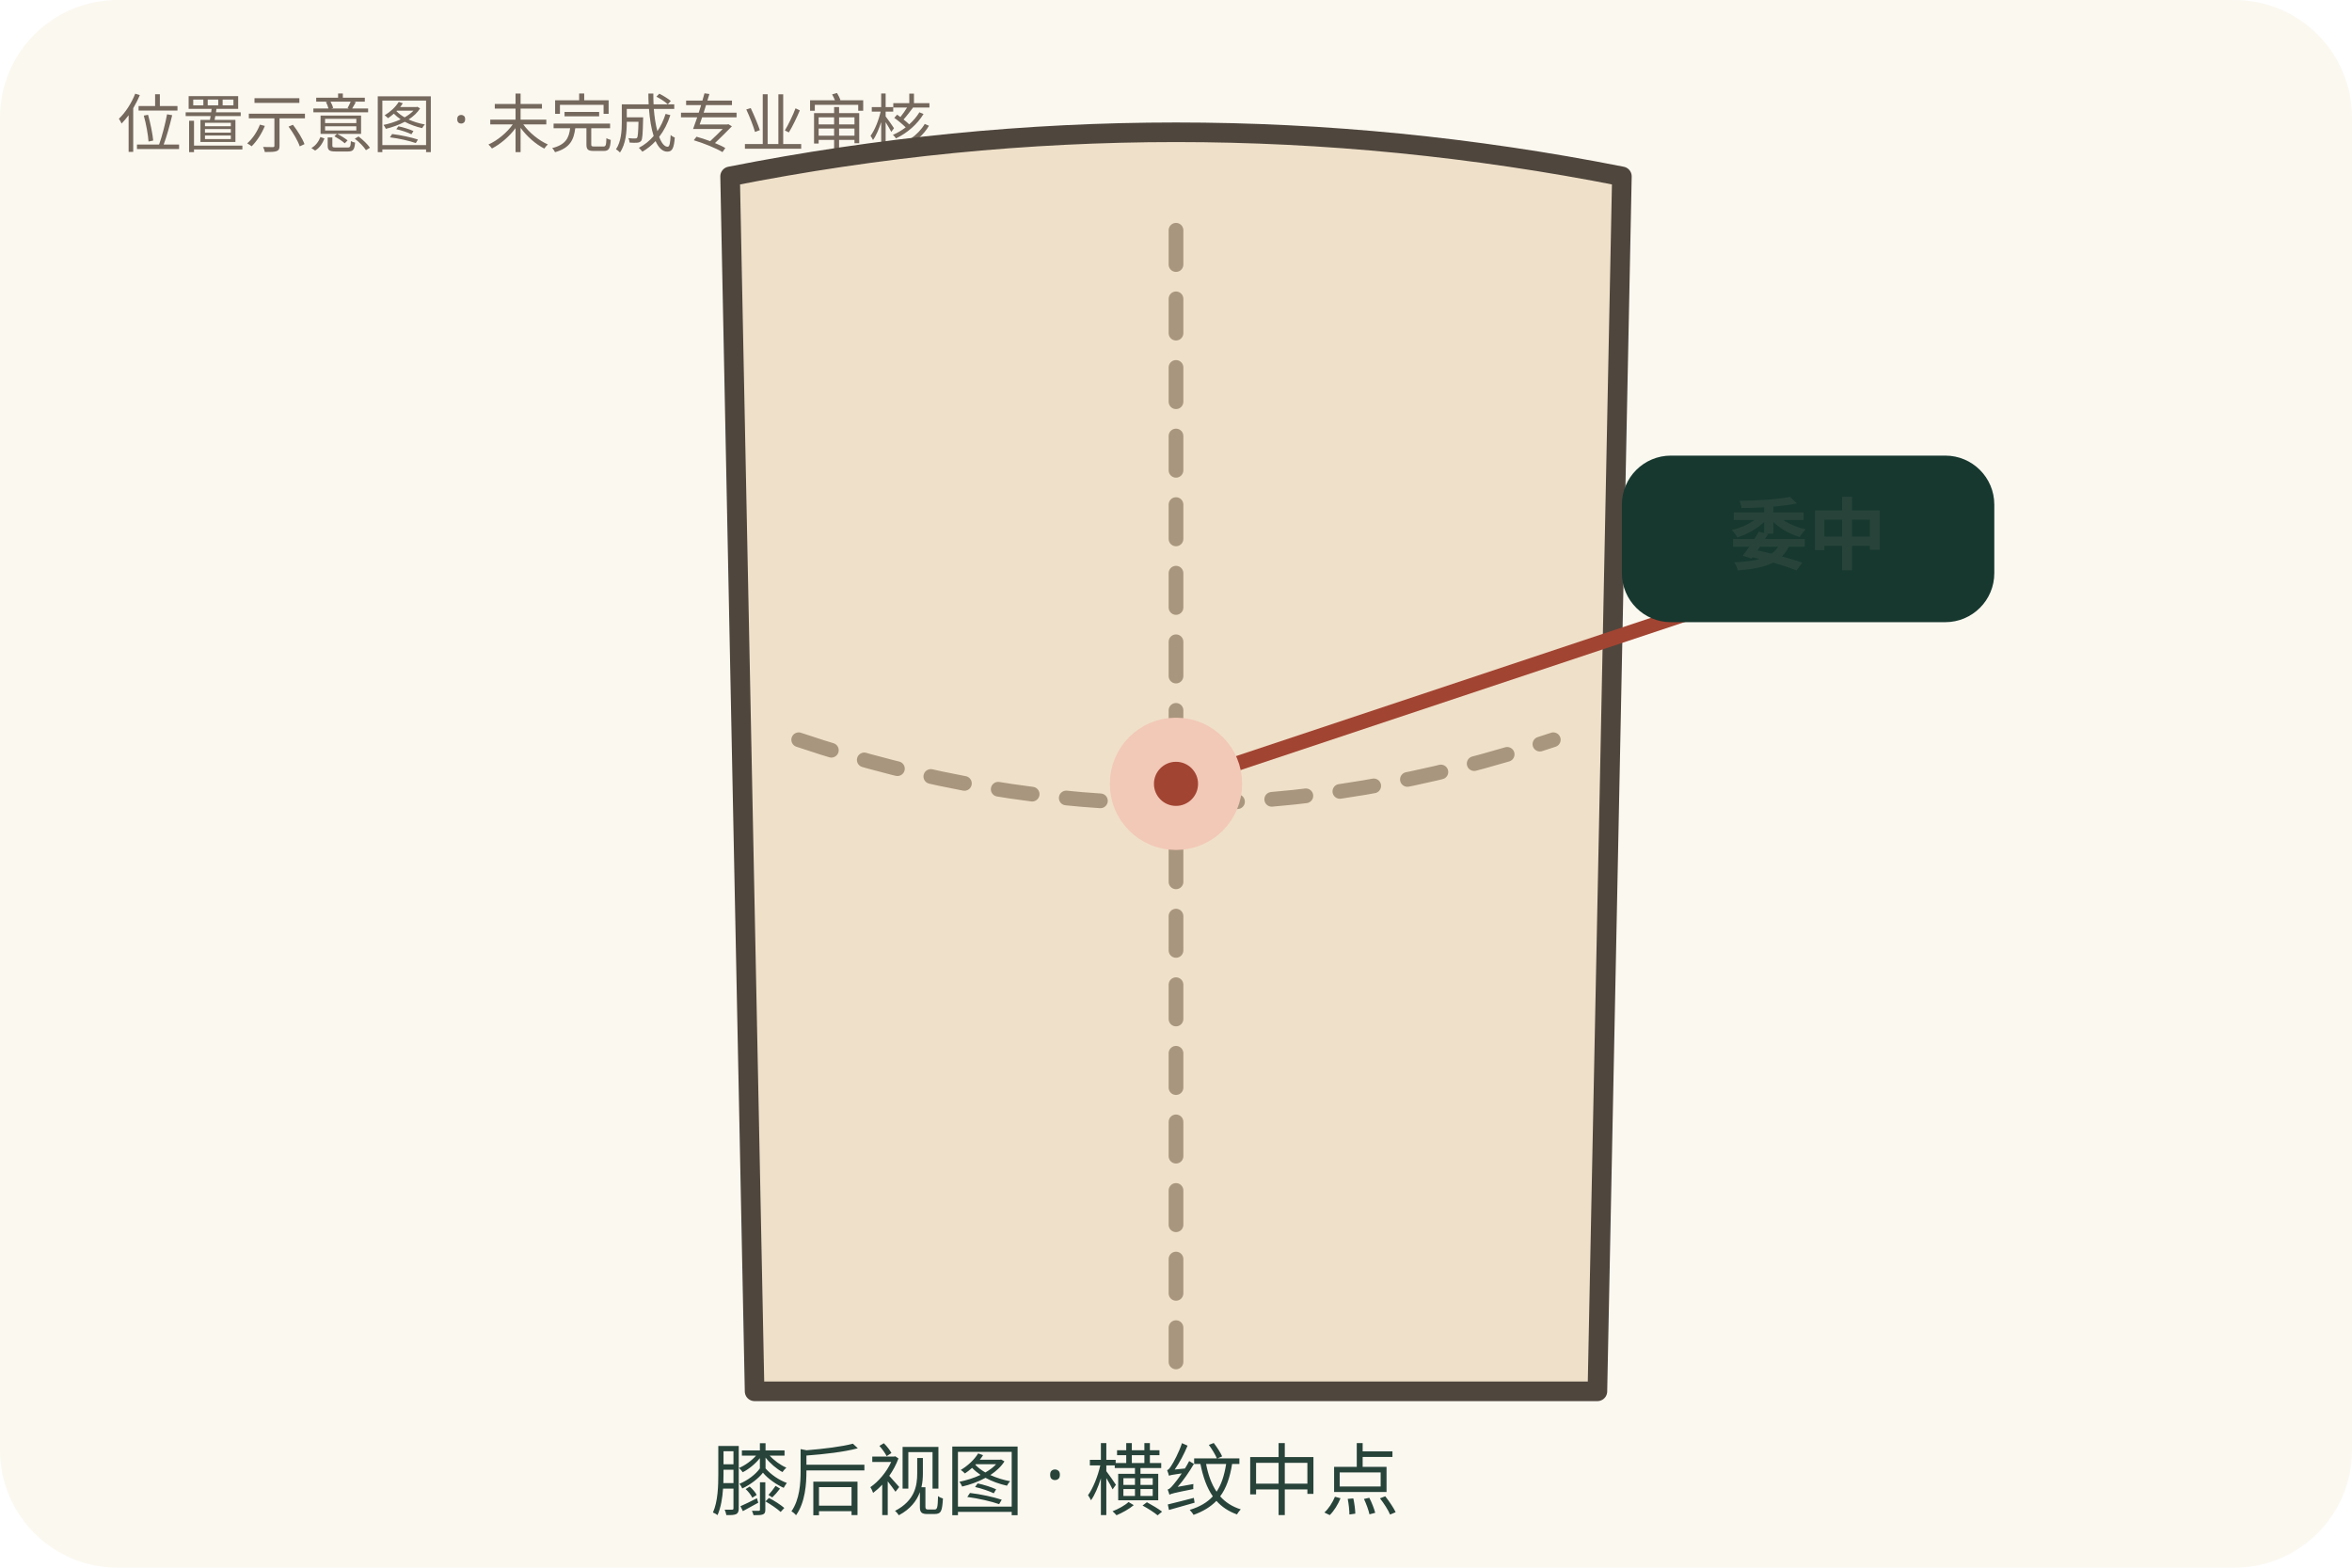
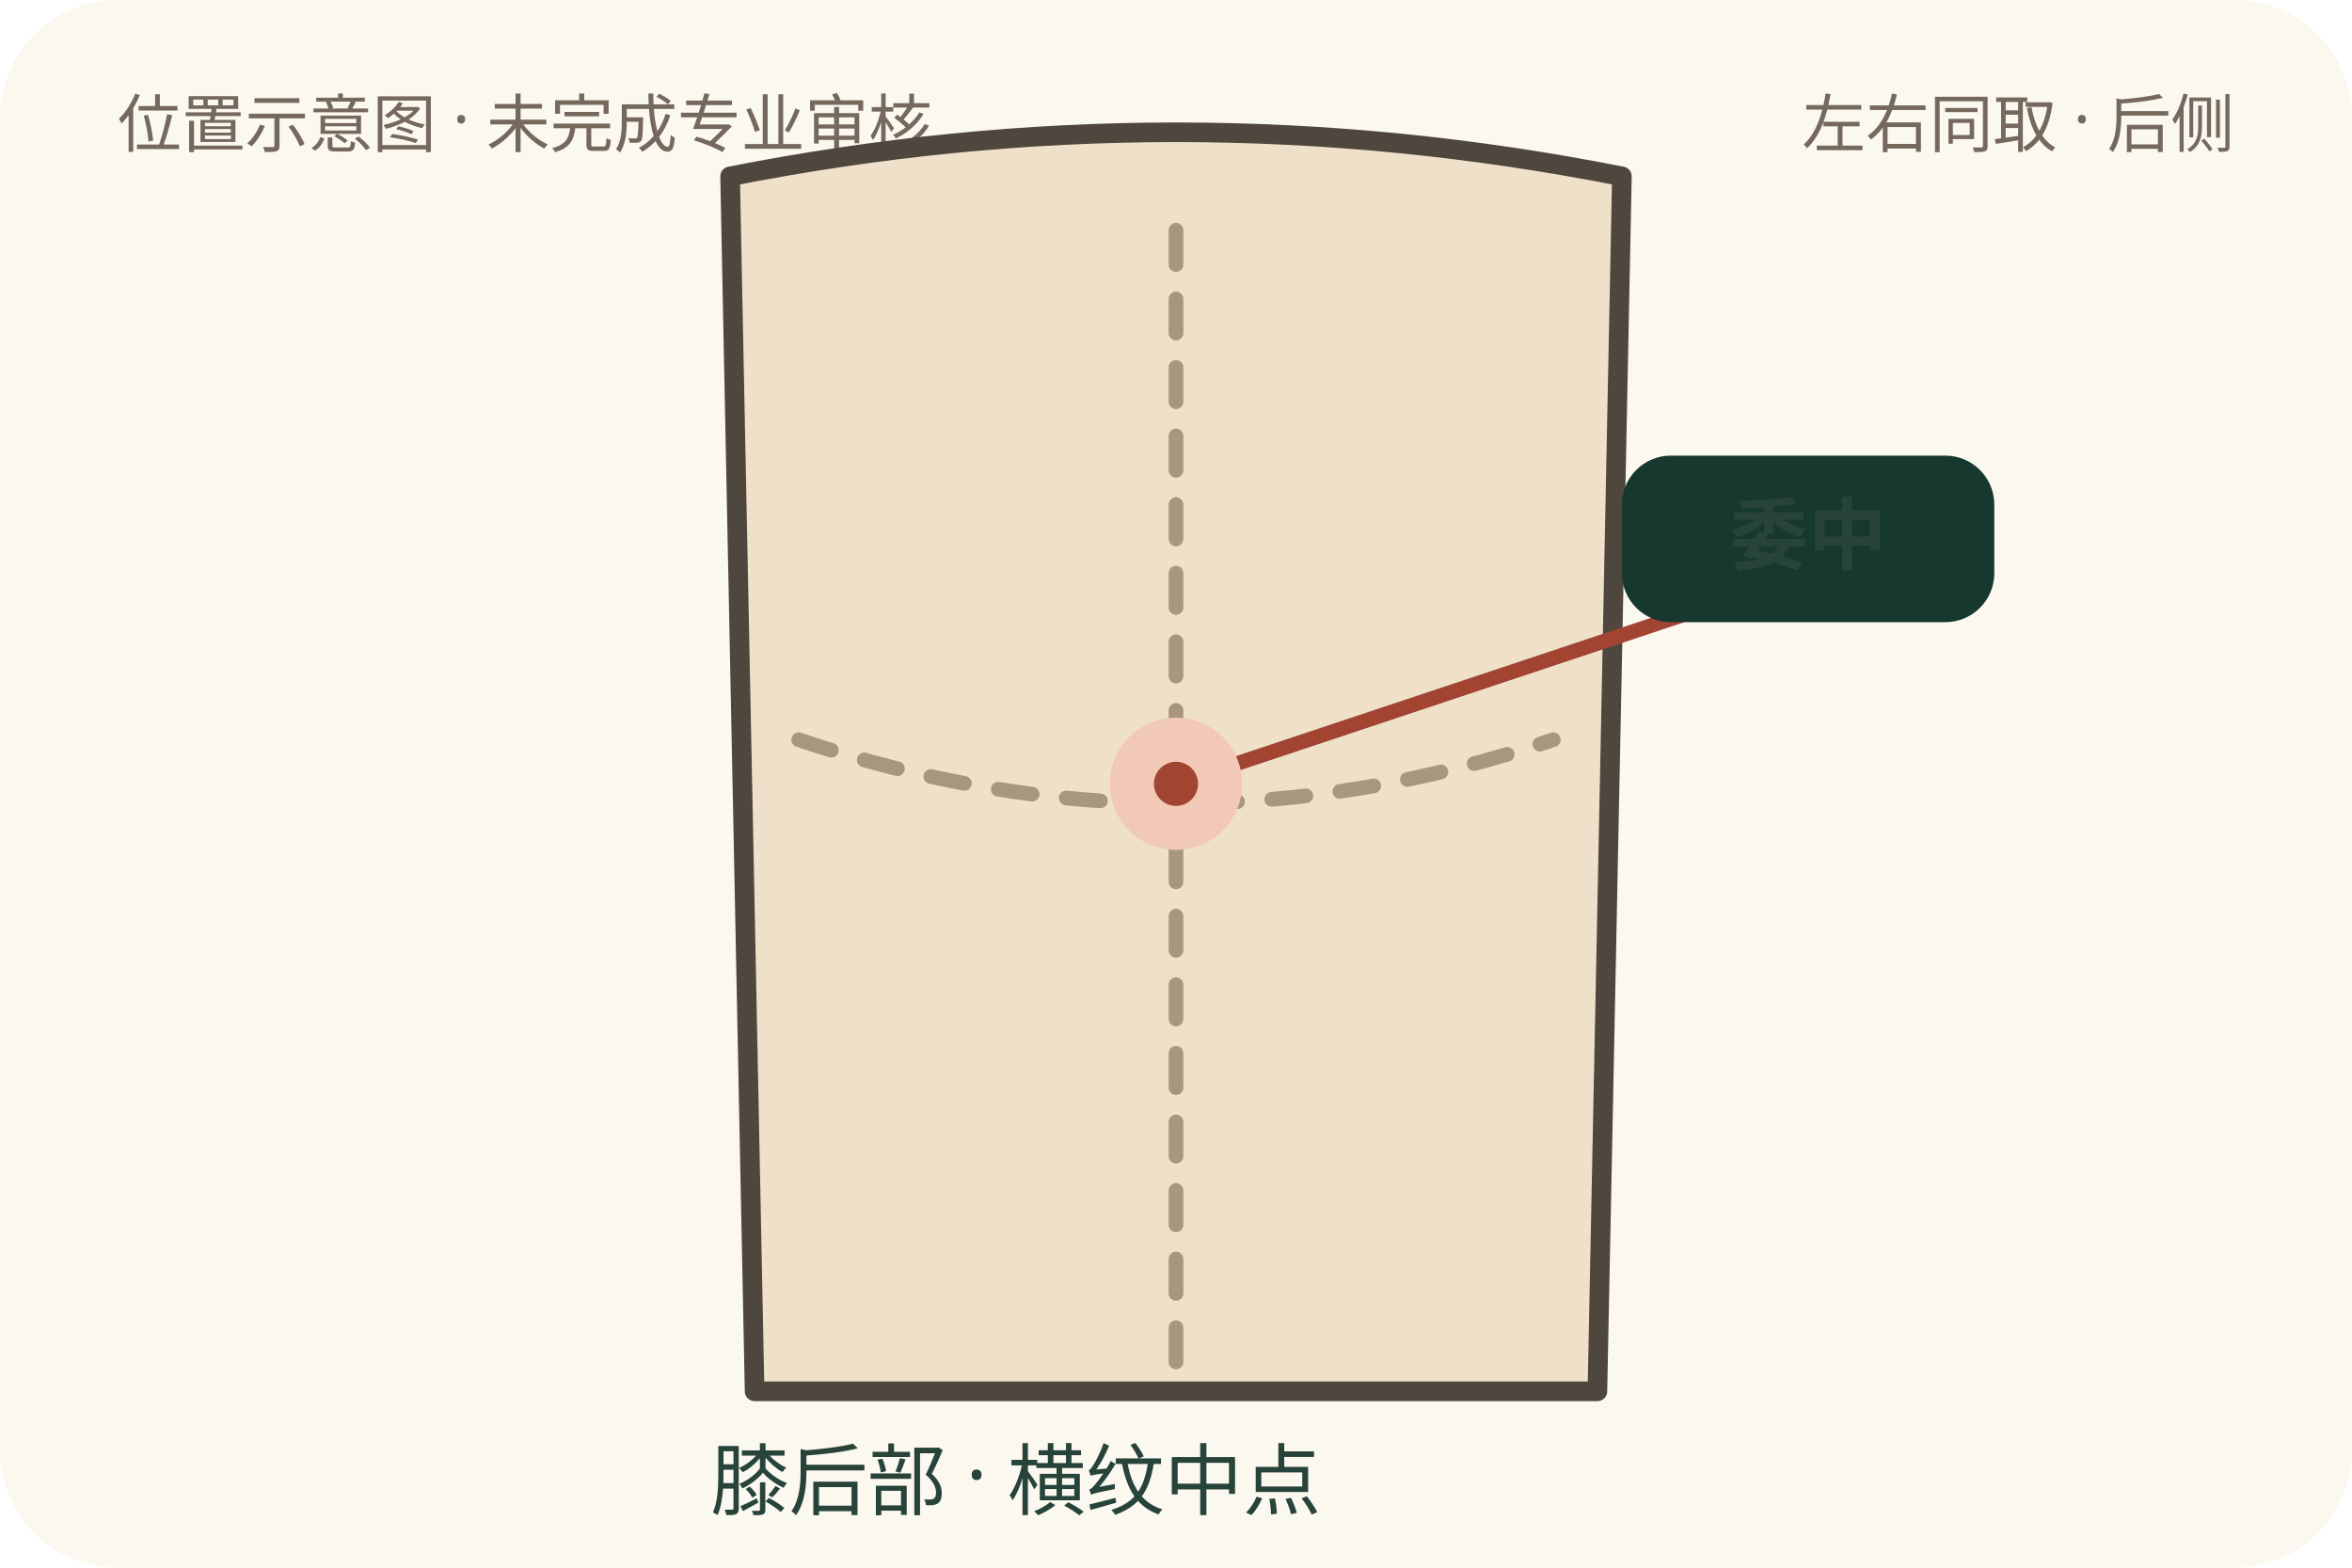
<svg xmlns="http://www.w3.org/2000/svg" viewBox="0 0 480 320" role="img" aria-labelledby="title desc">
  <style>
    .body{fill:#efe0c9;stroke:#4f463d;stroke-width:4;stroke-linejoin:round}
    .landmark{fill:none;stroke:#a9967e;stroke-width:3;stroke-linecap:round;stroke-dasharray:7 7}
    .landmark-fill{fill:#a9967e}
    .leader{fill:none;stroke:#a24432;stroke-width:3}
    .acupoint-marker{fill:#a24432;stroke:#f2c8b7;stroke-width:9}
-     text{fill:#28443a;font:16px sans-serif}.label{font-weight:700}.tag{font-size:13px;fill:#75685d}
+     text{fill:#28443a;font:16px sans-serif}.label{font-weight:700}.tag,.orientation,.landmark-label{font-size:13px;fill:#75685d}.landmark-label{font-weight:700}
  </style>
  <rect width="480" height="320" rx="24" fill="#fbf8f0" />
  <text class="tag" x="24" y="30">位置示意图 · 未完成专业审核</text>
+   <text class="orientation" x="456" y="30" text-anchor="end">左右同取 · 后侧</text>
  <path class="body" d="M149 36 Q240 18 331 36 L326 284 L154 284 Z" />
  <path class="landmark" d="M163 151 Q240 177 317 151 M240 47 L240 279" />
-   <text x="145" y="308">膝后视图 · 横纹中点</text>
+   <text x="145" y="308">膝后部 · 横纹中点</text>
  <path class="leader" d="M240 160 L369 117" />
  <circle class="acupoint-marker" cx="240" cy="160" r="9" />
  <rect x="331" y="93" width="76" height="34" rx="10" fill="#17382f" />
  <text class="label" x="369" y="115" text-anchor="middle" fill="#fffaf2">委中</text>
</svg>
